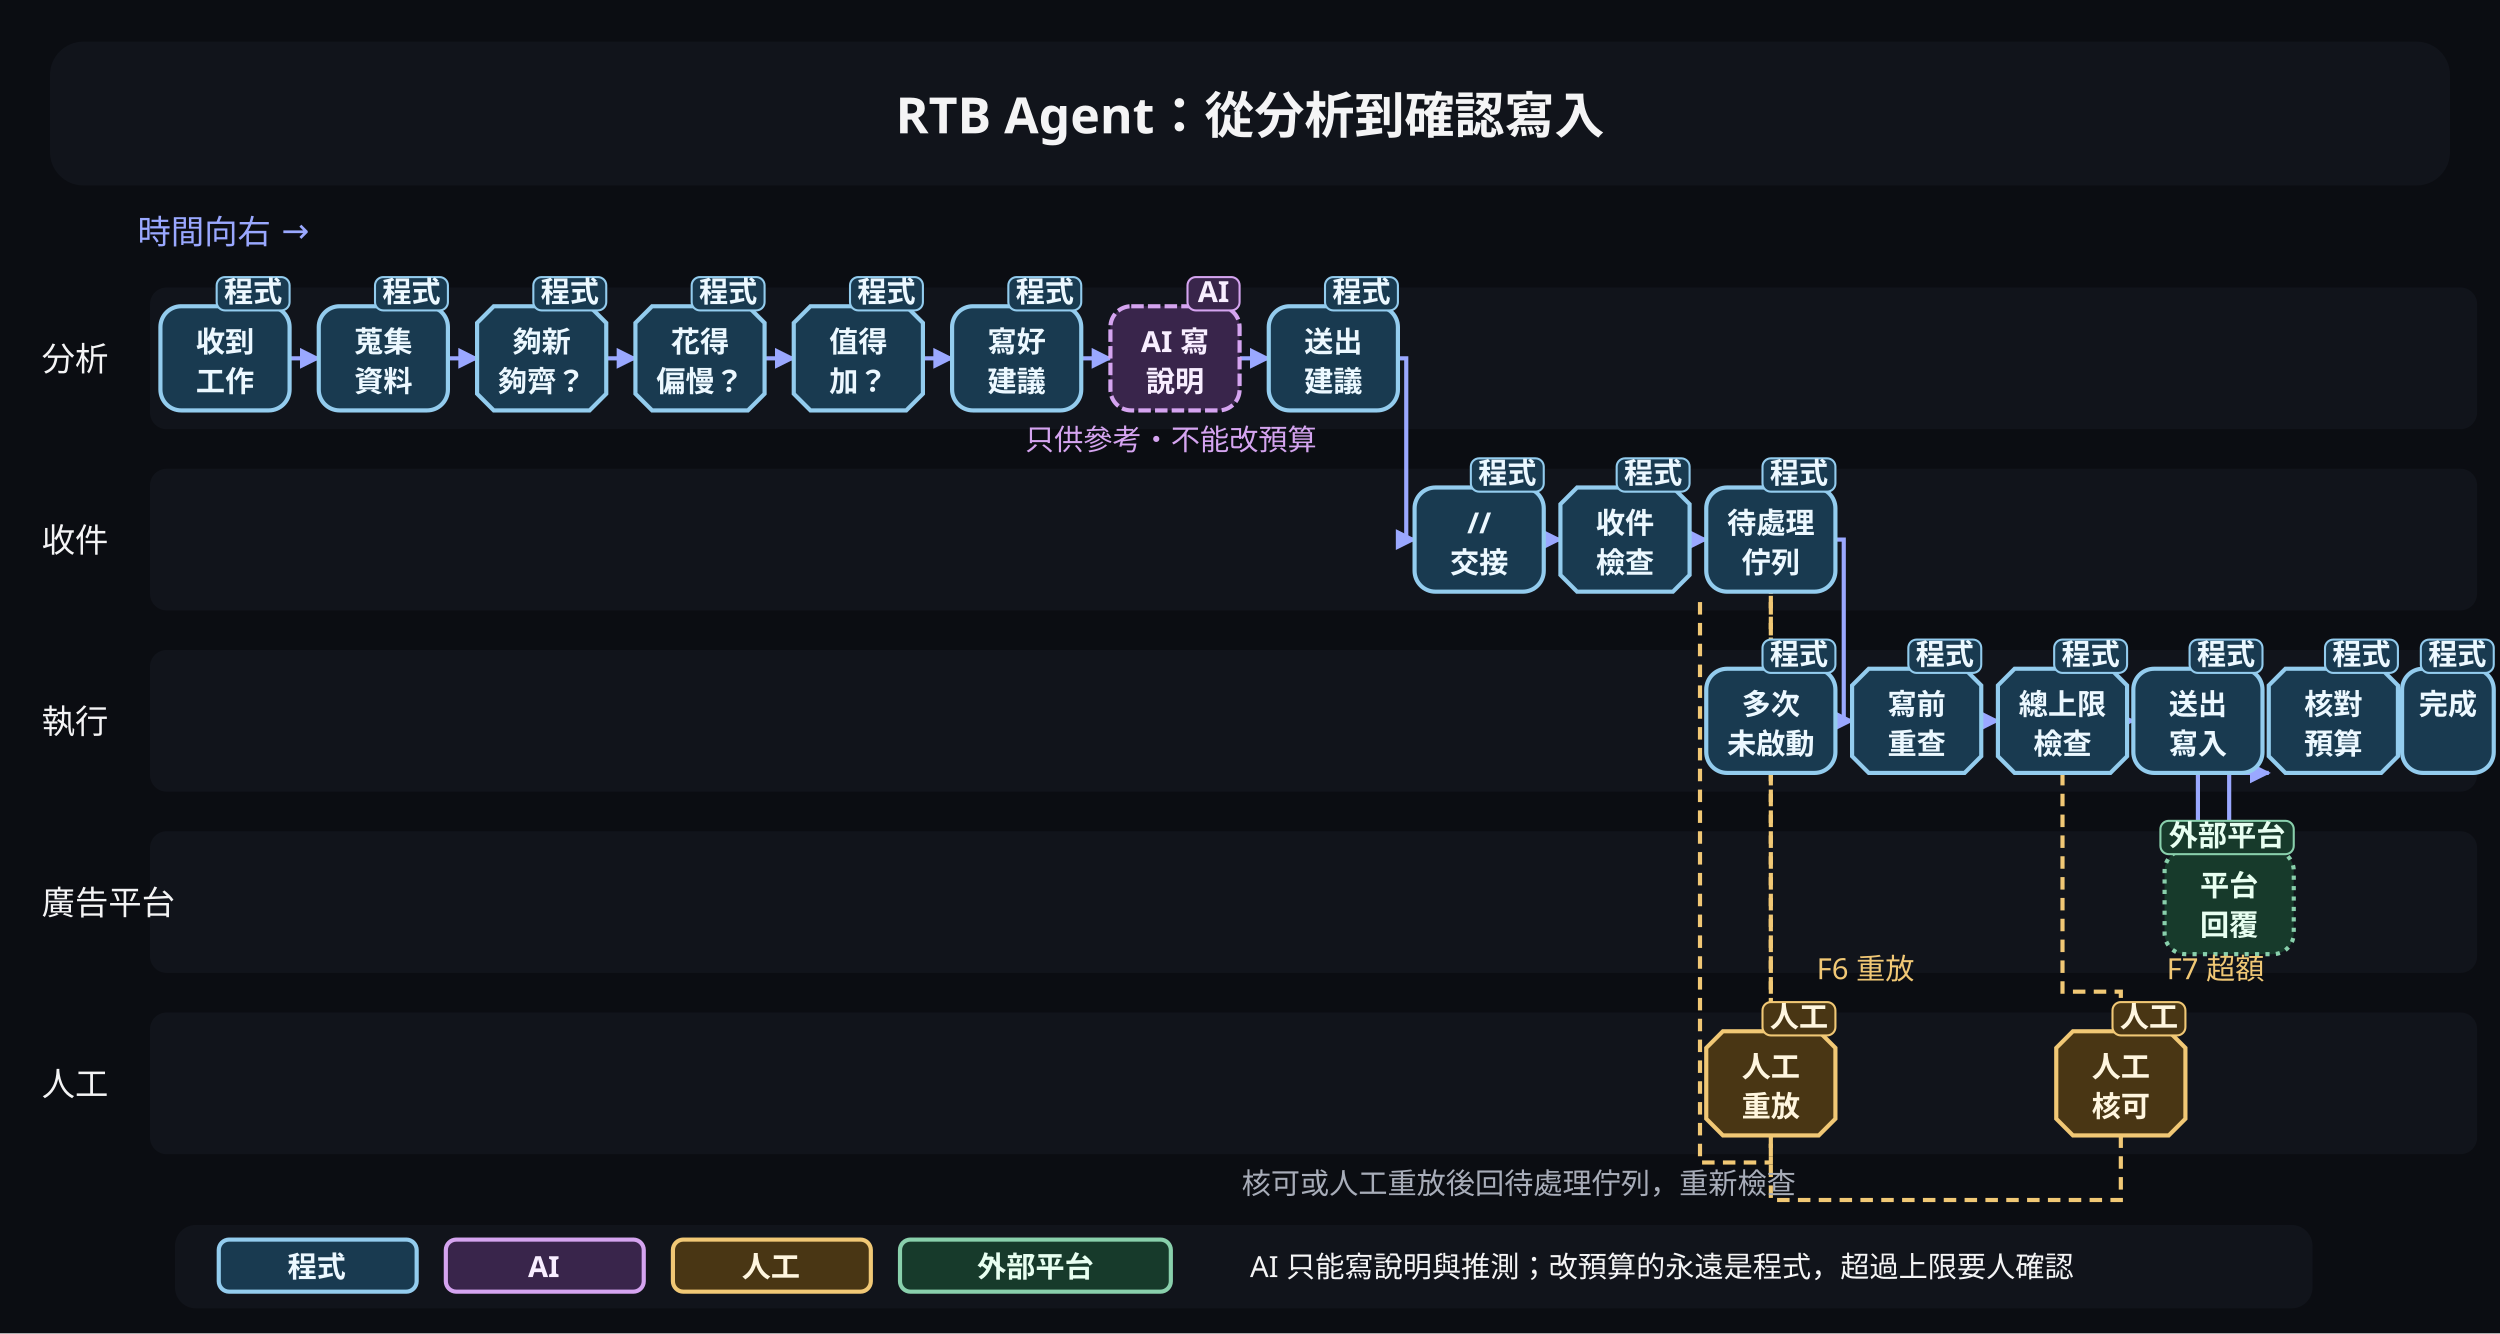
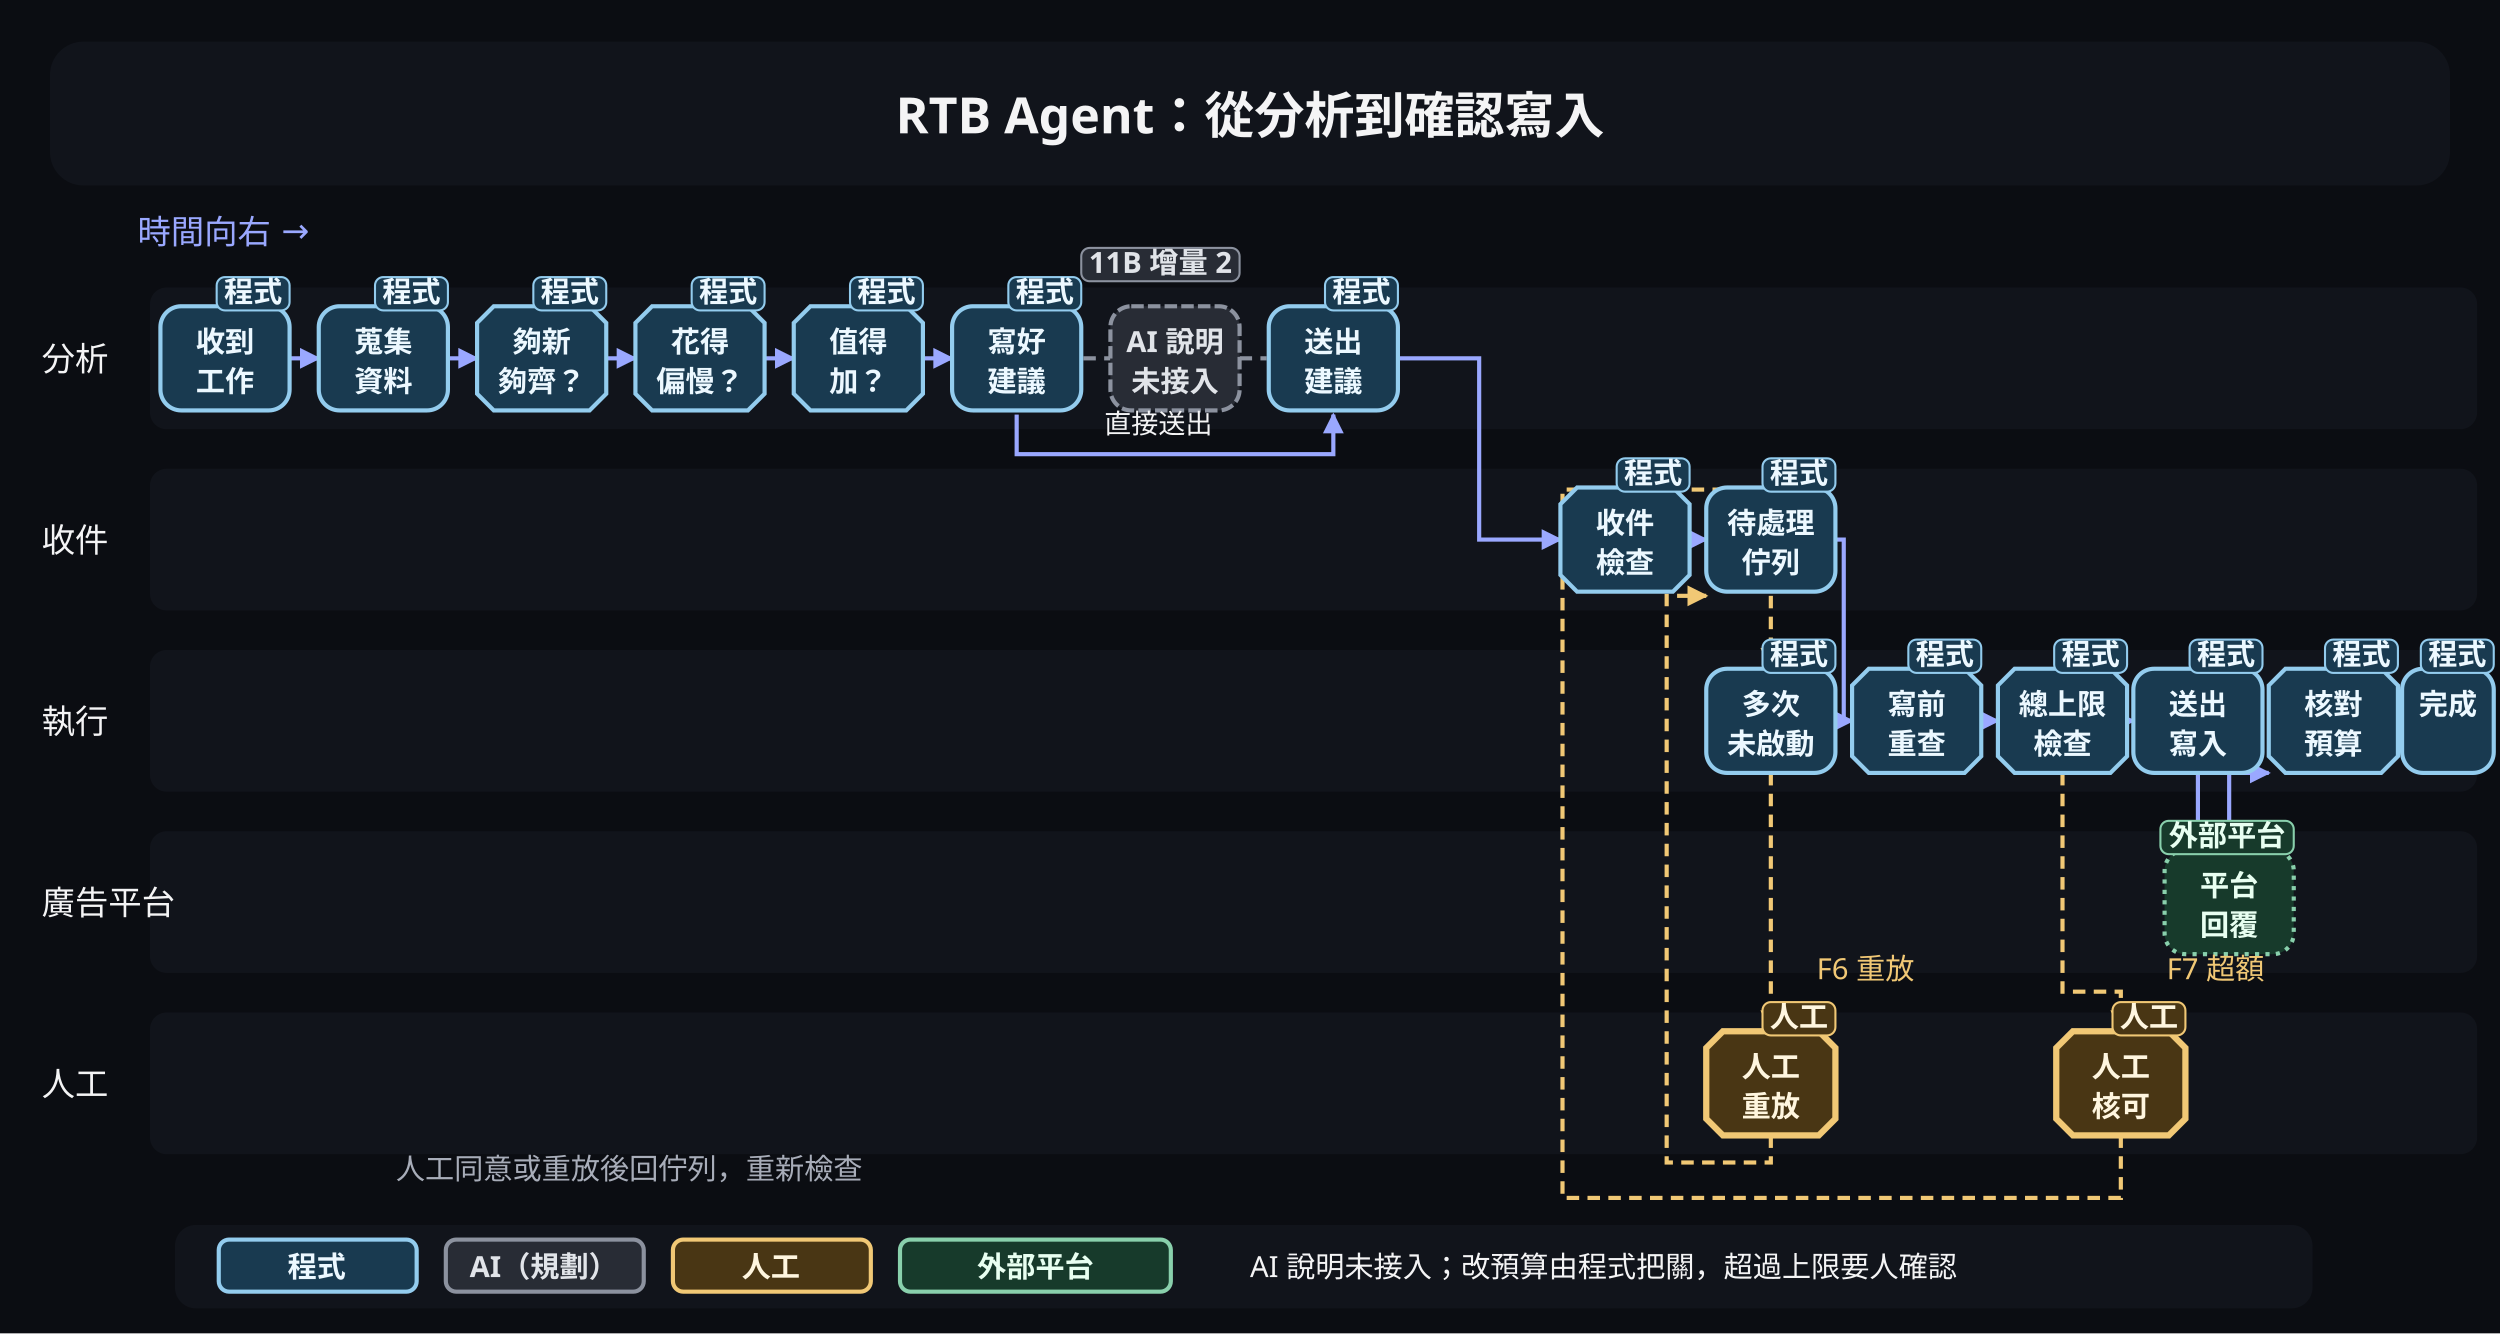
<svg xmlns="http://www.w3.org/2000/svg" width="1200" height="640" viewBox="0 0 1200 640" role="img" aria-labelledby="title desc" font-family="Hiragino Sans GB, sans-serif">
  <defs>
    <marker id="arrow" viewBox="0 0 10 10" refX="9" refY="5" markerWidth="5" markerHeight="5" orient="auto-start-reverse">
      <path d="M0 0L10 5L0 10Z" fill="#9aa8ff" />
+     </marker>
+     <marker id="human-arrow" viewBox="0 0 10 10" refX="9" refY="5" markerWidth="5" markerHeight="5" orient="auto-start-reverse">
+       <path d="M0 0L10 5L0 10Z" fill="#f1c875" />
    </marker>
  </defs>
  <rect width="1200" height="640" fill="#0b0d12" />
  <rect x="24" y="20" width="1152" height="69" rx="16" fill="#11141b" />
  <text x="600" y="64" fill="#f4f4f5" font-size="24" text-anchor="middle" font-weight="700">RTB Agent：從分析到確認寫入</text>
  <text x="66" y="117" fill="#9aa8ff" font-size="16">時間向右 →</text>
  <rect x="72" y="138" width="1117" height="68" rx="8" fill="#11141b" />
  <text x="20" y="178" fill="#f4f4f5" font-size="16">分析</text>
  <rect x="72" y="225" width="1117" height="68" rx="8" fill="#11141b" />
  <text x="20" y="265" fill="#f4f4f5" font-size="16">收件</text>
  <rect x="72" y="312" width="1117" height="68" rx="8" fill="#11141b" />
  <text x="20" y="352" fill="#f4f4f5" font-size="16">執行</text>
  <rect x="72" y="399" width="1117" height="68" rx="8" fill="#11141b" />
  <text x="20" y="439" fill="#f4f4f5" font-size="16">廣告平台</text>
  <rect x="72" y="486" width="1117" height="68" rx="8" fill="#11141b" />
  <text x="20" y="526" fill="#f4f4f5" font-size="16">人工</text>
  <path d="M139 172H153" fill="none" stroke="#9aa8ff" stroke-width="2" marker-end="url(#arrow)" />
  <path d="M215 172H229" fill="none" stroke="#9aa8ff" stroke-width="2" marker-end="url(#arrow)" />
  <path d="M291 172H305" fill="none" stroke="#9aa8ff" stroke-width="2" marker-end="url(#arrow)" />
  <path d="M367 172H381" fill="none" stroke="#9aa8ff" stroke-width="2" marker-end="url(#arrow)" />
  <path d="M443 172H457" fill="none" stroke="#9aa8ff" stroke-width="2" marker-end="url(#arrow)" />
-   <path d="M519 172H533" fill="none" stroke="#9aa8ff" stroke-width="2" marker-end="url(#arrow)" />
-   <path d="M595 172H609" fill="none" stroke="#9aa8ff" stroke-width="2" marker-end="url(#arrow)" />
-   <path d="M671 172H675V259H679" fill="none" stroke="#9aa8ff" stroke-width="2" marker-end="url(#arrow)" />
-   <path d="M741 259H749" fill="none" stroke="#9aa8ff" stroke-width="2" marker-end="url(#arrow)" />
+   <path d="M488 199V218H640V199" fill="none" stroke="#9aa8ff" stroke-width="2" marker-end="url(#arrow)" />
+   <path d="M671 172H710V259H749" fill="none" stroke="#9aa8ff" stroke-width="2" marker-end="url(#arrow)" />
  <path d="M811 259H819" fill="none" stroke="#9aa8ff" stroke-width="2" marker-end="url(#arrow)" />
  <path d="M881 259H885V346H889" fill="none" stroke="#9aa8ff" stroke-width="2" marker-end="url(#arrow)" />
  <path d="M951 346H959" fill="none" stroke="#9aa8ff" stroke-width="2" marker-end="url(#arrow)" />
  <path d="M1021 346H1024" fill="none" stroke="#9aa8ff" stroke-width="2" marker-end="url(#arrow)" />
  <path d="M1055 371V408" fill="none" stroke="#9aa8ff" stroke-width="2" marker-end="url(#arrow)" />
  <path d="M1070 408V371H1089" fill="none" stroke="#9aa8ff" stroke-width="2" marker-end="url(#arrow)" />
  <path d="M1151 346H1153" fill="none" stroke="#9aa8ff" stroke-width="2" marker-end="url(#arrow)" />
-   <path d="M990 371V476H1018V494M1018 545V576H850V271" fill="none" stroke="#f1c875" stroke-width="2" stroke-dasharray="6 4" />
-   <path d="M850 286V320M850 371V494M850 545V558H816V286" fill="none" stroke="#f1c875" stroke-width="2" stroke-dasharray="6 4" />
+   <path d="M520 172H533M595 172H608" fill="none" stroke="#8c929f" stroke-width="2" stroke-dasharray="6 4" />
+   <path d="M990 371V476H1018V494" fill="none" stroke="#f1c875" stroke-width="2" stroke-dasharray="6 4" marker-end="url(#human-arrow)" />
+   <path d="M1018 545V575H750V235H850V232" fill="none" stroke="#f1c875" stroke-width="2" stroke-dasharray="6 4" marker-end="url(#human-arrow)" />
+   <path d="M850 286V320" fill="none" stroke="#f1c875" stroke-width="2" stroke-dasharray="6 4" marker-end="url(#human-arrow)" />
+   <path d="M850 371V494" fill="none" stroke="#f1c875" stroke-width="2" stroke-dasharray="6 4" marker-end="url(#human-arrow)" />
+   <path d="M850 545V558H800V286H819" fill="none" stroke="#f1c875" stroke-width="2" stroke-dasharray="6 4" marker-end="url(#human-arrow)" />
  <g fill="#193a50" stroke="#93ccee" stroke-width="2">
    <rect x="77" y="147" width="62" height="50" rx="10" />
  </g>
  <g fill="#ecf8ff" font-weight="700">
    <text x="108" y="169" text-anchor="middle" font-size="14">收到</text>
    <text x="108" y="188" text-anchor="middle" font-size="14">工作</text>
    <rect x="104" y="133" width="35" height="16" rx="4" fill="#193a50" stroke="#93ccee" />
    <text x="121.5" y="145" text-anchor="middle" font-size="14">程式</text>
  </g>
  <g fill="#193a50" stroke="#93ccee" stroke-width="2">
    <rect x="153" y="147" width="62" height="50" rx="10" />
  </g>
  <g fill="#ecf8ff" font-weight="700">
    <text x="184" y="169" text-anchor="middle" font-size="14">蒐集</text>
    <text x="184" y="188" text-anchor="middle" font-size="14">資料</text>
    <rect x="180" y="133" width="35" height="16" rx="4" fill="#193a50" stroke="#93ccee" />
    <text x="197.5" y="145" text-anchor="middle" font-size="14">程式</text>
  </g>
  <g fill="#193a50" stroke="#93ccee" stroke-width="2">
    <path d="M237 147H283L291 155V189L283 197H237L229 189V155Z" />
  </g>
  <g fill="#ecf8ff" font-weight="700">
    <text x="260" y="169" text-anchor="middle" font-size="14">夠新</text>
    <text x="260" y="188" text-anchor="middle" font-size="14">夠齊？</text>
    <rect x="256" y="133" width="35" height="16" rx="4" fill="#193a50" stroke="#93ccee" />
    <text x="273.5" y="145" text-anchor="middle" font-size="14">程式</text>
  </g>
  <g fill="#193a50" stroke="#93ccee" stroke-width="2">
    <path d="M313 147H359L367 155V189L359 197H313L305 189V155Z" />
  </g>
  <g fill="#ecf8ff" font-weight="700">
    <text x="336" y="169" text-anchor="middle" font-size="14">花得</text>
    <text x="336" y="188" text-anchor="middle" font-size="14">偏慢？</text>
    <rect x="332" y="133" width="35" height="16" rx="4" fill="#193a50" stroke="#93ccee" />
    <text x="349.5" y="145" text-anchor="middle" font-size="14">程式</text>
  </g>
  <g fill="#193a50" stroke="#93ccee" stroke-width="2">
    <path d="M389 147H435L443 155V189L435 197H389L381 189V155Z" />
  </g>
  <g fill="#ecf8ff" font-weight="700">
    <text x="412" y="169" text-anchor="middle" font-size="14">值得</text>
    <text x="412" y="188" text-anchor="middle" font-size="14">加？</text>
    <rect x="408" y="133" width="35" height="16" rx="4" fill="#193a50" stroke="#93ccee" />
    <text x="425.5" y="145" text-anchor="middle" font-size="14">程式</text>
  </g>
  <g fill="#193a50" stroke="#93ccee" stroke-width="2">
    <rect x="457" y="147" width="62" height="50" rx="10" />
  </g>
  <g fill="#ecf8ff" font-weight="700">
    <text x="488" y="169" text-anchor="middle" font-size="14">寫好</text>
    <text x="488" y="188" text-anchor="middle" font-size="14">建議</text>
    <rect x="484" y="133" width="35" height="16" rx="4" fill="#193a50" stroke="#93ccee" />
    <text x="501.5" y="145" text-anchor="middle" font-size="14">程式</text>
  </g>
-   <g fill="#39254b" stroke="#d5a4f0" stroke-width="2" stroke-dasharray="6 2">
+   <g fill="#282c35" stroke="#8c929f" stroke-width="2" stroke-dasharray="6 2">
    <rect x="533" y="147" width="62" height="50" rx="10" />
  </g>
-   <g fill="#f8eeff" font-weight="700">
-     <text x="564" y="169" text-anchor="middle" font-size="14">AI 寫</text>
-     <text x="564" y="188" text-anchor="middle" font-size="14">說明</text>
-     <rect x="570" y="133" width="25" height="16" rx="4" fill="#39254b" stroke="#d5a4f0" />
-     <text x="582.5" y="145" text-anchor="middle" font-size="14">AI</text>
+   <g fill="#e1e4e9" font-weight="700">
+     <text x="564" y="169" text-anchor="middle" font-size="14">AI 說明</text>
+     <text x="564" y="188" text-anchor="middle" font-size="14">未接入</text>
+     <rect x="519" y="119" width="76" height="16" rx="4" fill="#282c35" stroke="#8c929f" />
+     <text x="557.0" y="131" text-anchor="middle" font-size="14">11B 增量 2</text>
  </g>
  <g fill="#193a50" stroke="#93ccee" stroke-width="2">
    <rect x="609" y="147" width="62" height="50" rx="10" />
  </g>
  <g fill="#ecf8ff" font-weight="700">
    <text x="640" y="169" text-anchor="middle" font-size="14">送出</text>
    <text x="640" y="188" text-anchor="middle" font-size="14">建議</text>
    <rect x="636" y="133" width="35" height="16" rx="4" fill="#193a50" stroke="#93ccee" />
    <text x="653.5" y="145" text-anchor="middle" font-size="14">程式</text>
-   </g>
-   <g fill="#193a50" stroke="#93ccee" stroke-width="2">
-     <rect x="679" y="234" width="62" height="50" rx="10" />
-   </g>
-   <g fill="#ecf8ff" font-weight="700">
-     <text x="710" y="256" text-anchor="middle" font-size="14">//</text>
-     <text x="710" y="275" text-anchor="middle" font-size="14">交接</text>
-     <rect x="706" y="220" width="35" height="16" rx="4" fill="#193a50" stroke="#93ccee" />
-     <text x="723.5" y="232" text-anchor="middle" font-size="14">程式</text>
  </g>
  <g fill="#193a50" stroke="#93ccee" stroke-width="2">
    <path d="M757 234H803L811 242V276L803 284H757L749 276V242Z" />
  </g>
  <g fill="#ecf8ff" font-weight="700">
    <text x="780" y="256" text-anchor="middle" font-size="14">收件</text>
    <text x="780" y="275" text-anchor="middle" font-size="14">檢查</text>
    <rect x="776" y="220" width="35" height="16" rx="4" fill="#193a50" stroke="#93ccee" />
    <text x="793.5" y="232" text-anchor="middle" font-size="14">程式</text>
  </g>
  <g fill="#193a50" stroke="#93ccee" stroke-width="2">
    <rect x="819" y="234" width="62" height="50" rx="10" />
  </g>
  <g fill="#ecf8ff" font-weight="700">
    <text x="850" y="256" text-anchor="middle" font-size="14">待處理</text>
    <text x="850" y="275" text-anchor="middle" font-size="14">佇列</text>
    <rect x="846" y="220" width="35" height="16" rx="4" fill="#193a50" stroke="#93ccee" />
    <text x="863.5" y="232" text-anchor="middle" font-size="14">程式</text>
  </g>
  <g fill="#193a50" stroke="#93ccee" stroke-width="2">
    <path d="M897 321H943L951 329V363L943 371H897L889 363V329Z" />
  </g>
  <g fill="#ecf8ff" font-weight="700">
    <text x="920" y="343" text-anchor="middle" font-size="14">寫前</text>
    <text x="920" y="362" text-anchor="middle" font-size="14">重查</text>
    <rect x="916" y="307" width="35" height="16" rx="4" fill="#193a50" stroke="#93ccee" />
    <text x="933.5" y="319" text-anchor="middle" font-size="14">程式</text>
  </g>
  <g fill="#193a50" stroke="#93ccee" stroke-width="2">
    <path d="M967 321H1013L1021 329V363L1013 371H967L959 363V329Z" />
  </g>
  <g fill="#ecf8ff" font-weight="700">
    <text x="990" y="343" text-anchor="middle" font-size="14">總上限</text>
    <text x="990" y="362" text-anchor="middle" font-size="14">檢查</text>
    <rect x="986" y="307" width="35" height="16" rx="4" fill="#193a50" stroke="#93ccee" />
    <text x="1003.5" y="319" text-anchor="middle" font-size="14">程式</text>
  </g>
  <g fill="#193a50" stroke="#93ccee" stroke-width="2">
    <rect x="1024" y="321" width="62" height="50" rx="10" />
  </g>
  <g fill="#ecf8ff" font-weight="700">
    <text x="1055" y="343" text-anchor="middle" font-size="14">送出</text>
    <text x="1055" y="362" text-anchor="middle" font-size="14">寫入</text>
    <rect x="1051" y="307" width="35" height="16" rx="4" fill="#193a50" stroke="#93ccee" />
    <text x="1068.5" y="319" text-anchor="middle" font-size="14">程式</text>
  </g>
  <g fill="#173a2b" stroke="#89d0ac" stroke-width="2" stroke-dasharray="2 3">
    <rect x="1039" y="408" width="62" height="50" rx="10" />
  </g>
  <g fill="#e8fff1" font-weight="700">
    <text x="1070" y="430" text-anchor="middle" font-size="14">平台</text>
    <text x="1070" y="449" text-anchor="middle" font-size="14">回覆</text>
    <rect x="1037" y="394" width="64" height="16" rx="4" fill="#173a2b" stroke="#89d0ac" />
    <text x="1069.0" y="406" text-anchor="middle" font-size="14">外部平台</text>
  </g>
  <g fill="#193a50" stroke="#93ccee" stroke-width="2">
    <path d="M1097 321H1143L1151 329V363L1143 371H1097L1089 363V329Z" />
  </g>
  <g fill="#ecf8ff" font-weight="700">
    <text x="1120" y="343" text-anchor="middle" font-size="14">核對</text>
    <text x="1120" y="362" text-anchor="middle" font-size="14">預算</text>
    <rect x="1116" y="307" width="35" height="16" rx="4" fill="#193a50" stroke="#93ccee" />
    <text x="1133.5" y="319" text-anchor="middle" font-size="14">程式</text>
  </g>
  <g fill="#193a50" stroke="#93ccee" stroke-width="2">
    <rect x="1153" y="321" width="44" height="50" rx="10" />
  </g>
  <g fill="#ecf8ff" font-weight="700">
    <text x="1175" y="343" text-anchor="middle" font-size="14">完成</text>
    <rect x="1162" y="307" width="35" height="16" rx="4" fill="#193a50" stroke="#93ccee" />
    <text x="1179.5" y="319" text-anchor="middle" font-size="14">程式</text>
  </g>
-   <g fill="#493614" stroke="#f1c875" stroke-width="2">
+   <g fill="#493614" stroke="#f1c875" stroke-width="3">
    <path d="M995 495H1041L1049 503V537L1041 545H995L987 537V503Z" />
  </g>
  <g fill="#fff6df" font-weight="700">
    <text x="1018" y="517" text-anchor="middle" font-size="14">人工</text>
    <text x="1018" y="536" text-anchor="middle" font-size="14">核可</text>
    <rect x="1014" y="481" width="35" height="16" rx="4" fill="#493614" stroke="#f1c875" />
    <text x="1031.5" y="493" text-anchor="middle" font-size="14">人工</text>
  </g>
  <g fill="#193a50" stroke="#93ccee" stroke-width="2">
    <rect x="819" y="321" width="62" height="50" rx="10" />
  </g>
  <g fill="#ecf8ff" font-weight="700">
    <text x="850" y="343" text-anchor="middle" font-size="14">多次</text>
    <text x="850" y="362" text-anchor="middle" font-size="14">未啟動</text>
    <rect x="846" y="307" width="35" height="16" rx="4" fill="#193a50" stroke="#93ccee" />
    <text x="863.5" y="319" text-anchor="middle" font-size="14">程式</text>
  </g>
-   <g fill="#493614" stroke="#f1c875" stroke-width="2">
+   <g fill="#493614" stroke="#f1c875" stroke-width="3">
    <path d="M827 495H873L881 503V537L873 545H827L819 537V503Z" />
  </g>
  <g fill="#fff6df" font-weight="700">
    <text x="850" y="517" text-anchor="middle" font-size="14">人工</text>
    <text x="850" y="536" text-anchor="middle" font-size="14">重放</text>
    <rect x="846" y="481" width="35" height="16" rx="4" fill="#493614" stroke="#f1c875" />
    <text x="863.5" y="493" text-anchor="middle" font-size="14">人工</text>
  </g>
-   <text x="492" y="216" fill="#d5a4f0" font-size="14">只供參考・不能改預算</text>
+   <text x="530" y="208" fill="#f4f4f5" font-size="13">直接送出</text>
  <text x="1040" y="470" fill="#f1c875" font-size="14">F7 超額</text>
  <text x="872" y="470" fill="#f1c875" font-size="14">F6 重放</text>
-   <text x="596" y="573" fill="#a8adb9" font-size="14">核可或人工重放後回待處理佇列，重新檢查</text>
+   <text x="190" y="566" fill="#a8adb9" font-size="14">人工同意或重放後回佇列，重新檢查</text>
  <rect x="84" y="588" width="1026" height="40" rx="10" fill="#11141b" />
  <rect x="105" y="595" width="95" height="25" rx="5" fill="#193a50" stroke="#93ccee" stroke-width="2" />
  <text x="152" y="613" fill="#ecf8ff" font-size="14" text-anchor="middle" font-weight="700">程式</text>
-   <rect x="214" y="595" width="95" height="25" rx="5" fill="#39254b" stroke="#d5a4f0" stroke-width="2" />
-   <text x="261" y="613" fill="#f8eeff" font-size="14" text-anchor="middle" font-weight="700">AI</text>
+   <rect x="214" y="595" width="95" height="25" rx="5" fill="#282c35" stroke="#8c929f" stroke-width="2" />
+   <text x="261" y="613" fill="#e1e4e9" font-size="14" text-anchor="middle" font-weight="700">AI（規劃）</text>
  <rect x="323" y="595" width="95" height="25" rx="5" fill="#493614" stroke="#f1c875" stroke-width="2" />
  <text x="370" y="613" fill="#fff6df" font-size="14" text-anchor="middle" font-weight="700">人工</text>
  <rect x="432" y="595" width="130" height="25" rx="5" fill="#173a2b" stroke="#89d0ac" stroke-width="2" />
  <text x="497" y="613" fill="#e8fff1" font-size="14" text-anchor="middle" font-weight="700">外部平台</text>
-   <text x="600" y="613" fill="#f4f4f5" font-size="14">AI 只能寫說明與推測；改預算的永遠是程式，超過上限要人確認</text>
+   <text x="600" y="613" fill="#f4f4f5" font-size="14">AI 說明未接入；改預算由程式把關，超過上限要人確認</text>
</svg>
